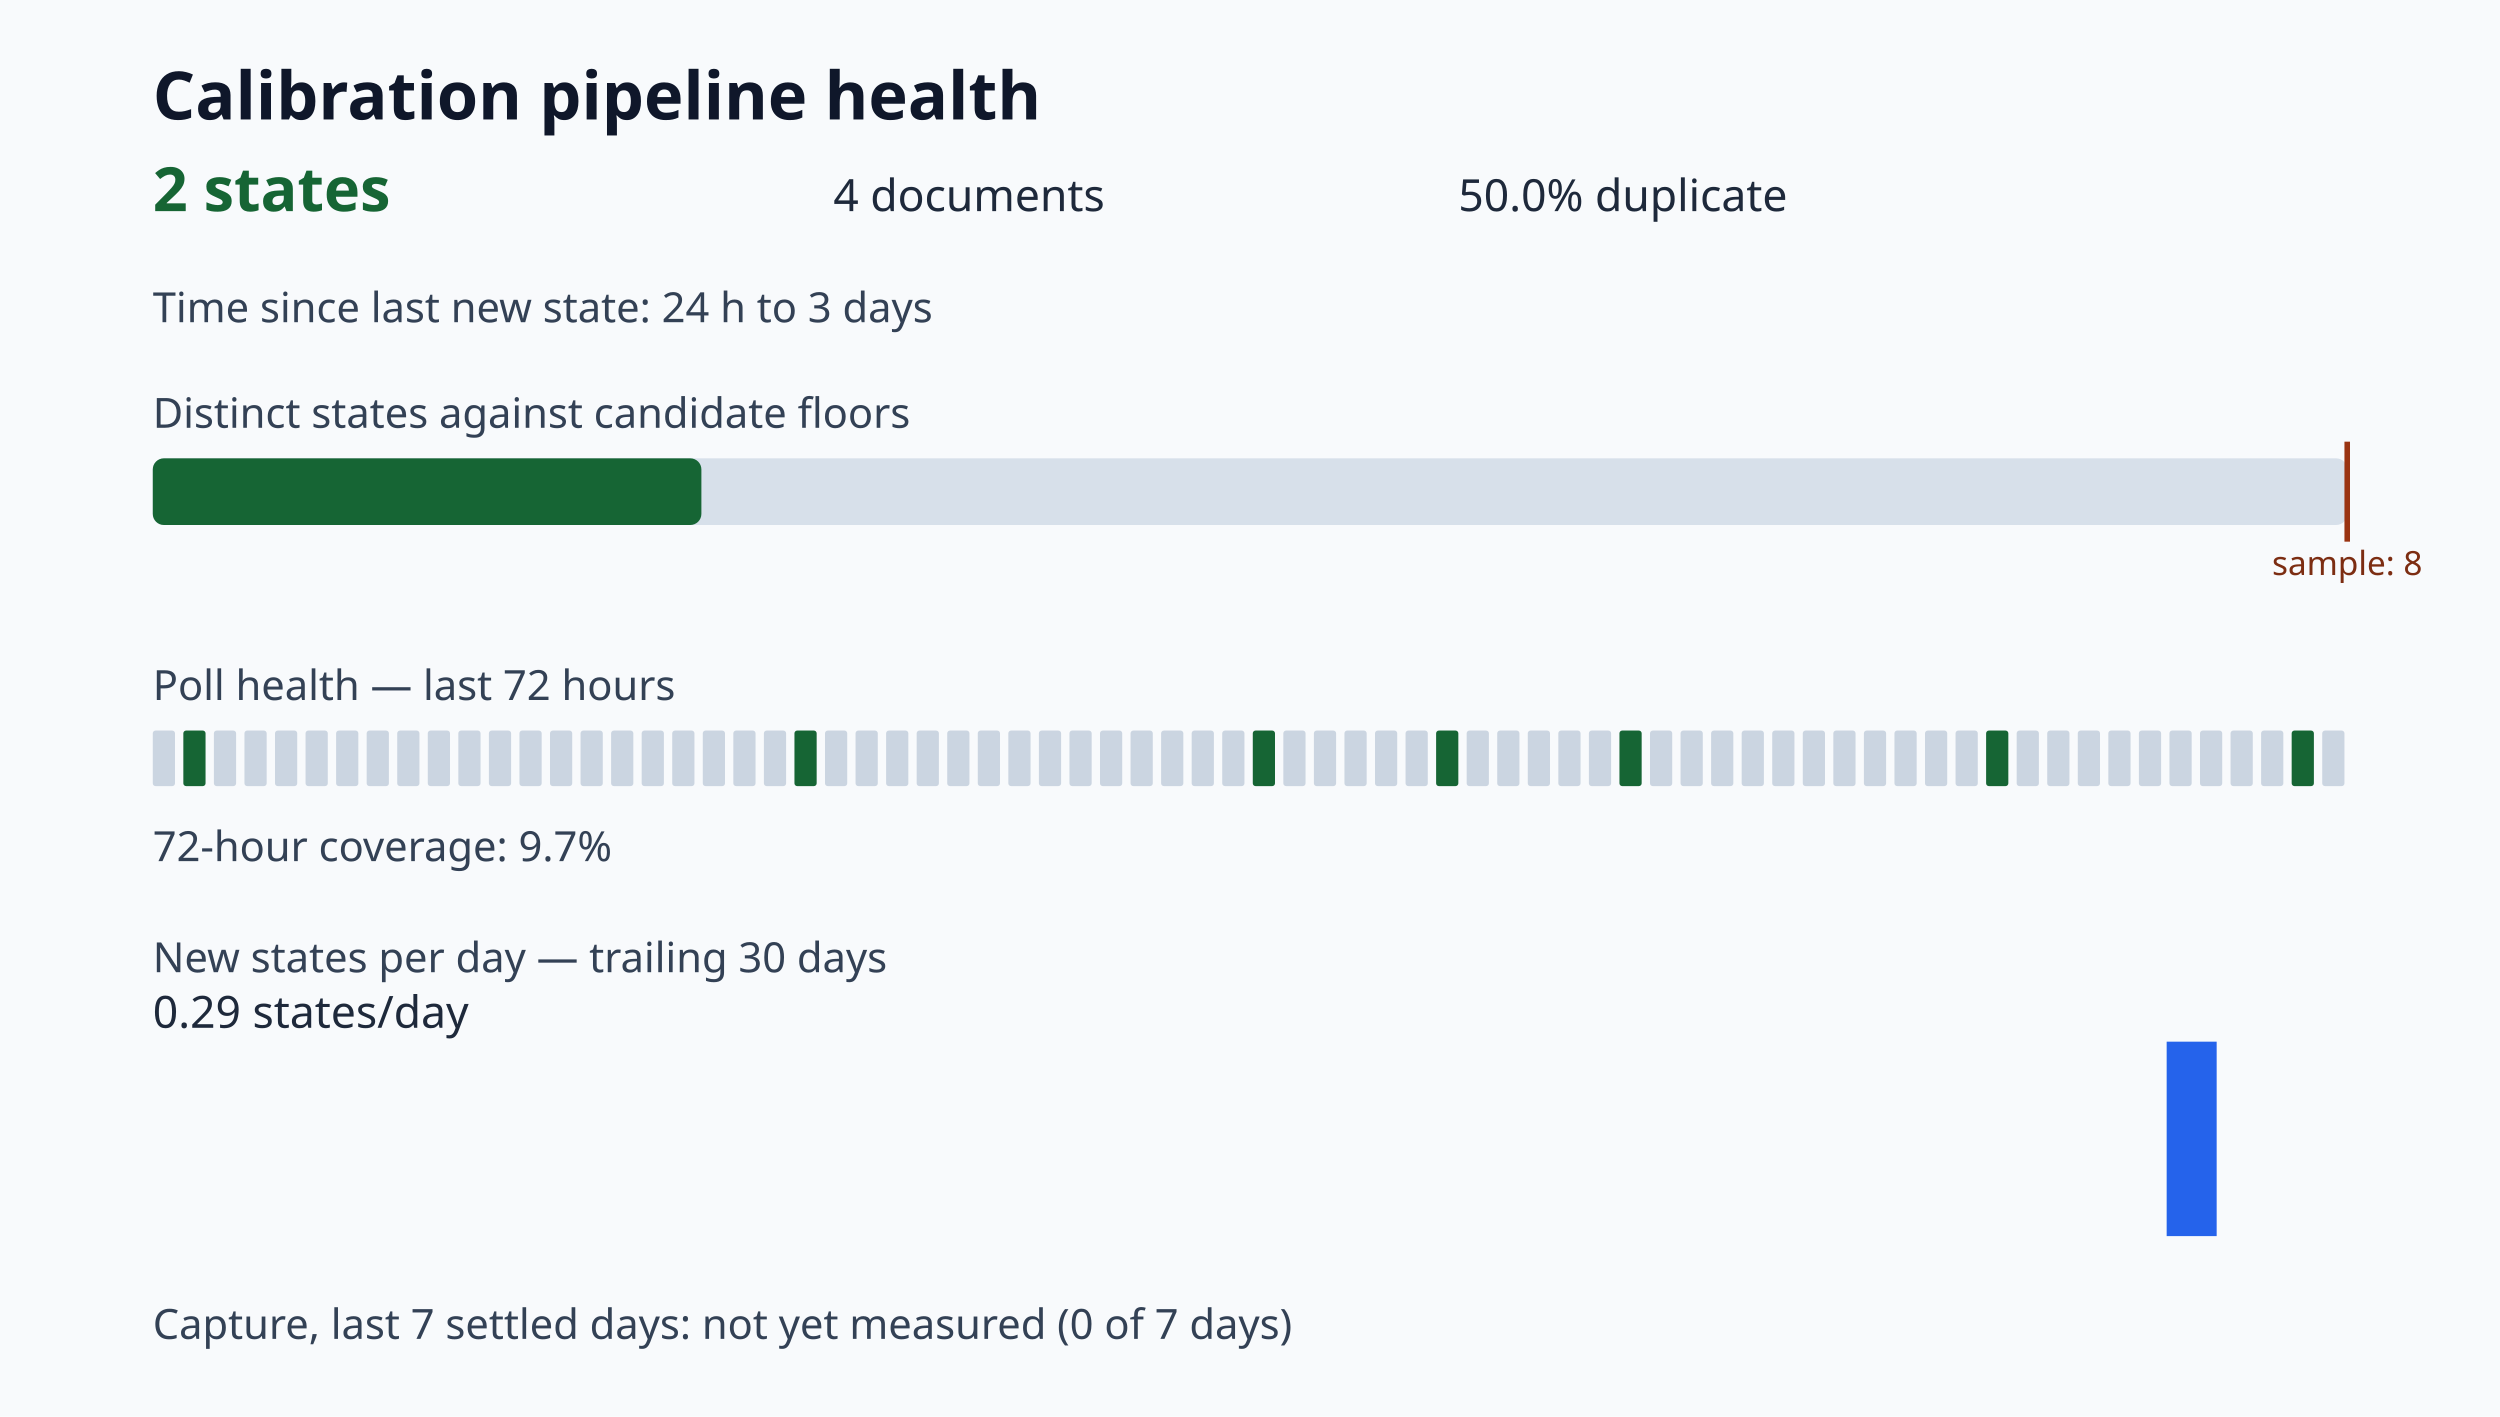
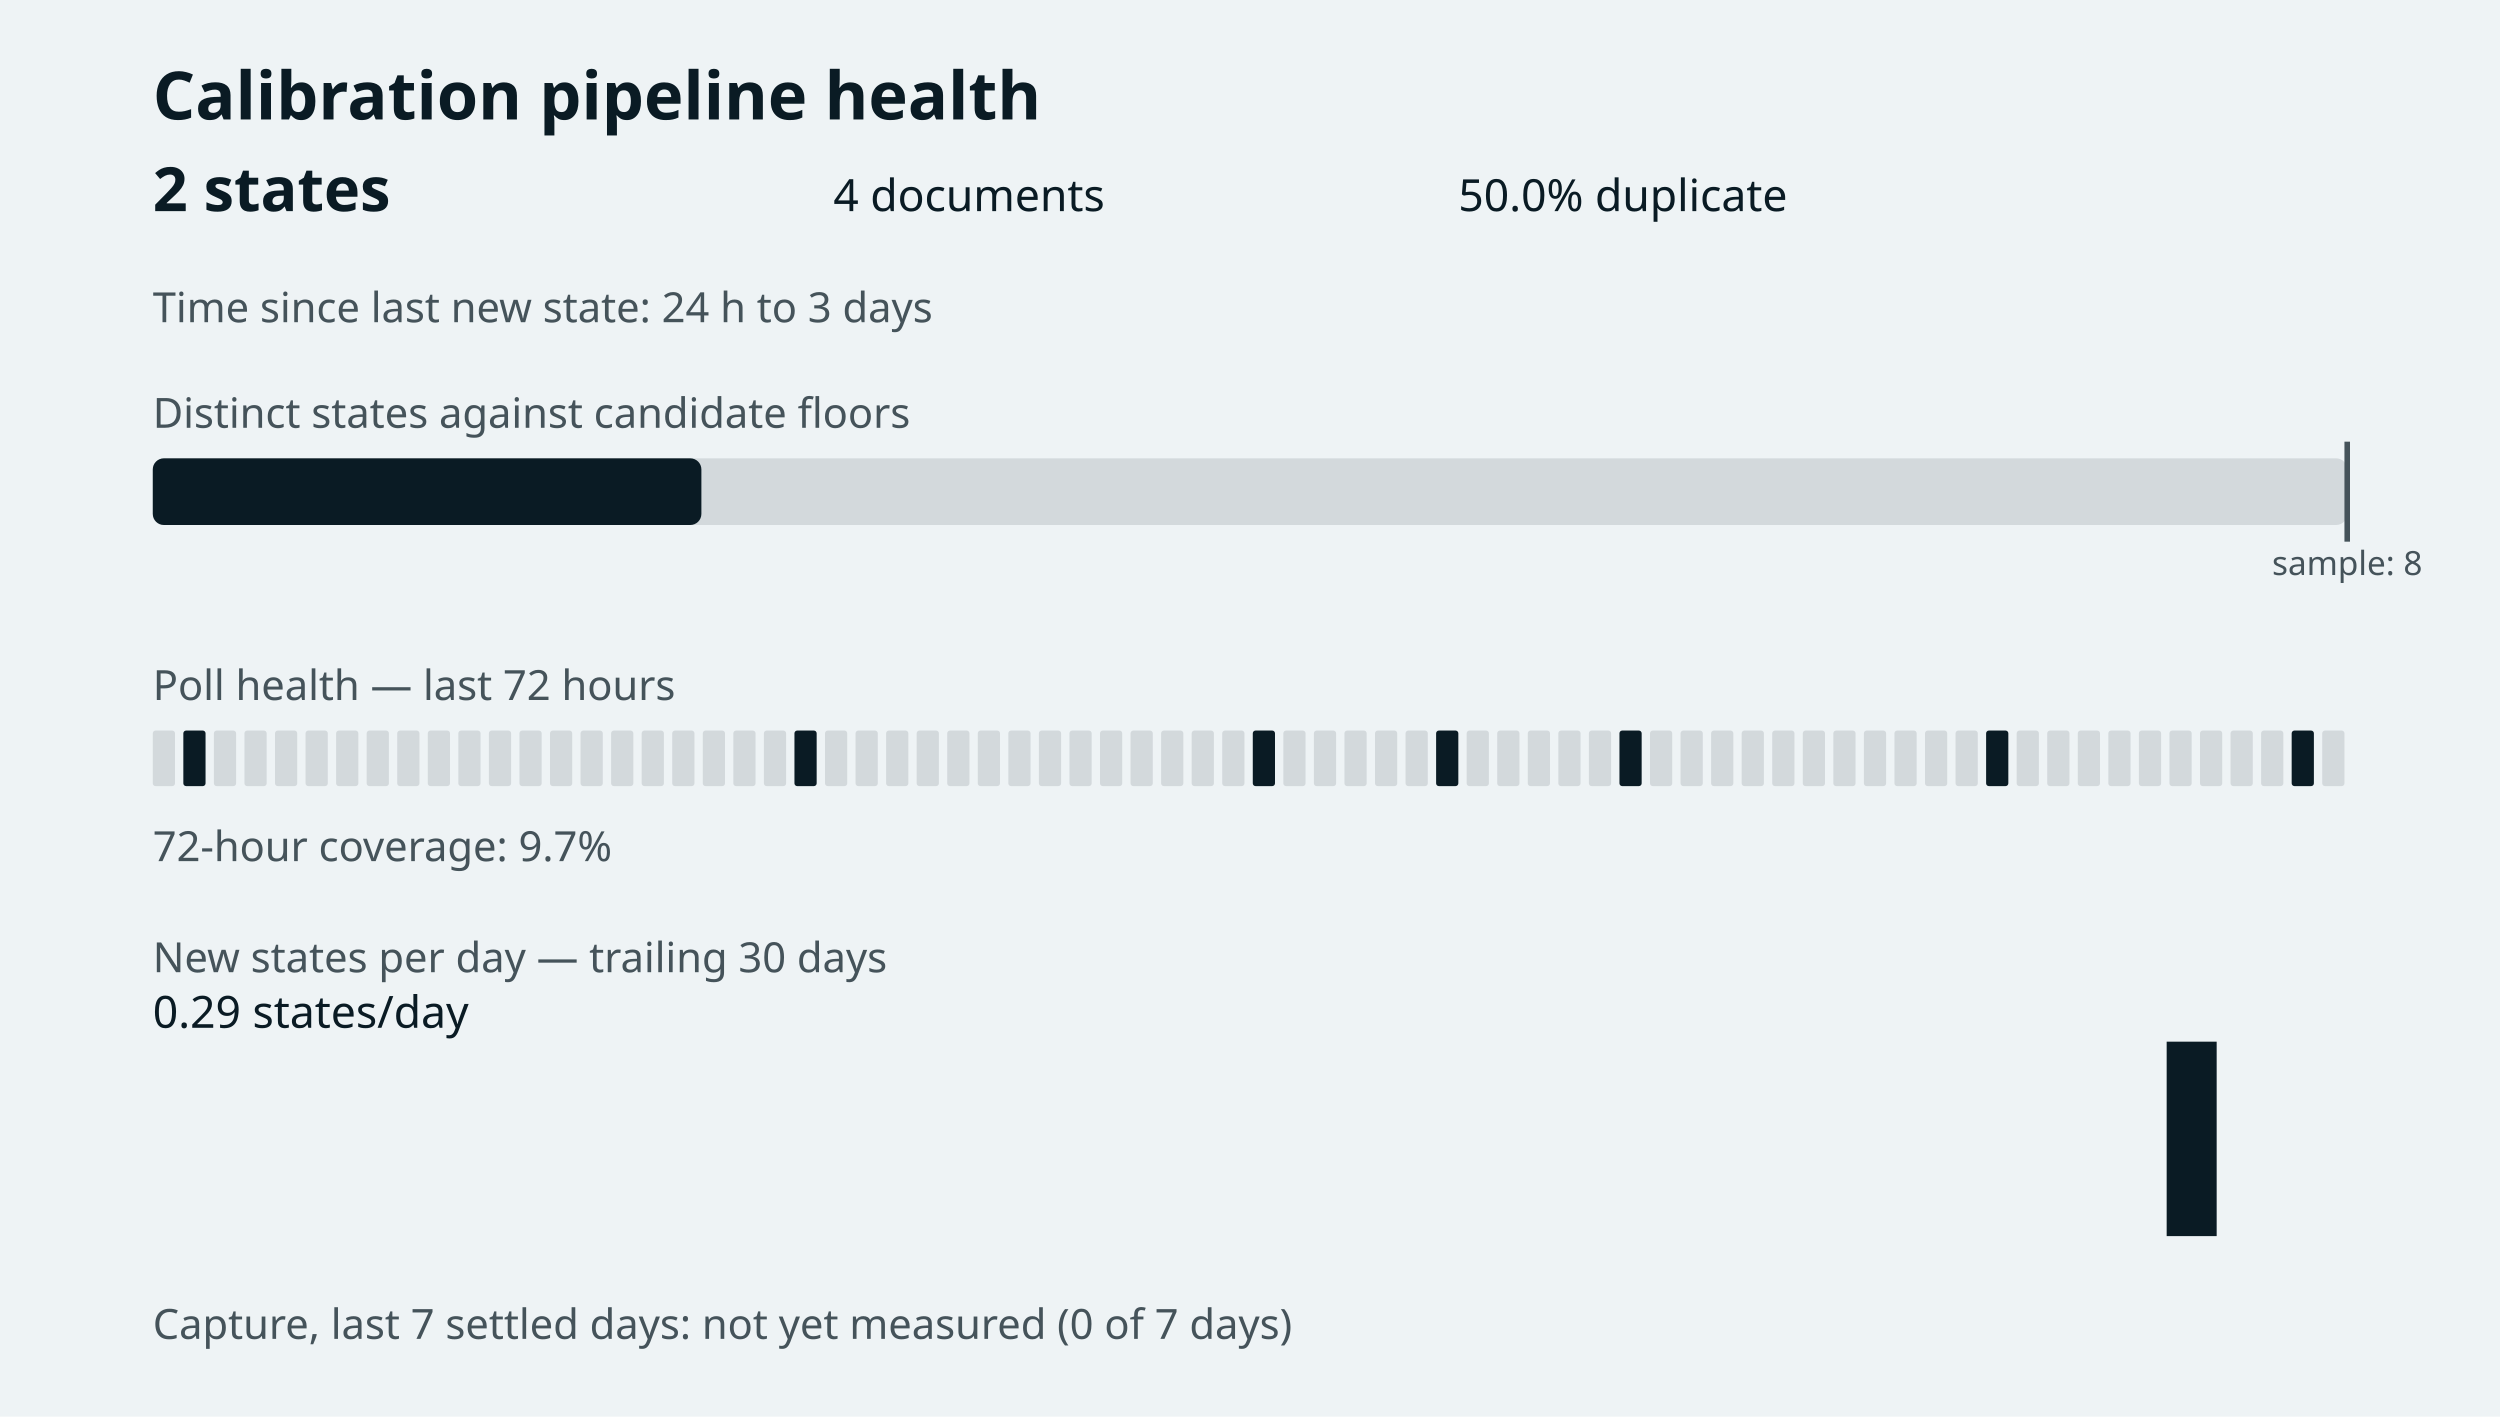
<svg xmlns="http://www.w3.org/2000/svg" viewBox="0 0 900 510" role="img" aria-label="Calibration pipeline health dashboard">
-   <style>.title{font:700 24px sans-serif;fill:#0f172a}.value{font:700 22px sans-serif;fill:#166534}.metric{font:16px sans-serif;fill:#1e293b}.label{font:15px sans-serif;fill:#334155}.tiny{font:12px sans-serif;fill:#7c2d12}</style>
-   <rect width="100%" height="100%" fill="#f8fafc" />
+   <style>.title{font:700 24px sans-serif;fill:#0A1B24}.value{font:700 22px sans-serif;fill:#0A1B24}.metric{font:16px sans-serif;fill:#0A1B24}.label{font:15px sans-serif;fill:#45535A}.tiny{font:12px sans-serif;fill:#45535A}</style>
+   <rect width="100%" height="100%" fill="#EEF3F5" />
  <text x="55" y="43" class="title">Calibration pipeline health</text>
  <text x="55" y="76" class="value">2 states</text>
  <text x="300" y="76" class="metric">4 documents</text>
  <text x="525" y="76" class="metric">50.0% duplicate</text>
  <text x="55" y="116" class="label">Time since last new state: 24 h to 3 days</text>
  <text x="55" y="154" class="label">Distinct states against candidate floors</text>
-   <rect x="55" y="165" width="790" height="24" rx="4" fill="#d7e0ea" />
-   <rect x="55" y="165" width="197.50" height="24" rx="4" fill="#166534" />
-   <path d="M845.00 159v36" stroke="#9a3412" stroke-width="2" />
+   <rect x="55" y="165" width="790" height="24" rx="4" fill="#D3D9DC" />
+   <rect x="55" y="165" width="197.50" height="24" rx="4" fill="#0A1B24" />
+   <path d="M845.00 159v36" stroke="#45535A" stroke-width="2" />
  <text x="845.00" y="207" class="tiny" text-anchor="middle">sample: 8</text>
  <text x="55" y="252" class="label">Poll health — last 72 hours</text>
-   <rect x="55" y="263" width="8" height="20" rx="1" fill="#cbd5e1" />
-   <rect x="66" y="263" width="8" height="20" rx="1" fill="#166534" />
-   <rect x="77" y="263" width="8" height="20" rx="1" fill="#cbd5e1" />
-   <rect x="88" y="263" width="8" height="20" rx="1" fill="#cbd5e1" />
-   <rect x="99" y="263" width="8" height="20" rx="1" fill="#cbd5e1" />
-   <rect x="110" y="263" width="8" height="20" rx="1" fill="#cbd5e1" />
-   <rect x="121" y="263" width="8" height="20" rx="1" fill="#cbd5e1" />
-   <rect x="132" y="263" width="8" height="20" rx="1" fill="#cbd5e1" />
-   <rect x="143" y="263" width="8" height="20" rx="1" fill="#cbd5e1" />
-   <rect x="154" y="263" width="8" height="20" rx="1" fill="#cbd5e1" />
-   <rect x="165" y="263" width="8" height="20" rx="1" fill="#cbd5e1" />
-   <rect x="176" y="263" width="8" height="20" rx="1" fill="#cbd5e1" />
-   <rect x="187" y="263" width="8" height="20" rx="1" fill="#cbd5e1" />
-   <rect x="198" y="263" width="8" height="20" rx="1" fill="#cbd5e1" />
-   <rect x="209" y="263" width="8" height="20" rx="1" fill="#cbd5e1" />
-   <rect x="220" y="263" width="8" height="20" rx="1" fill="#cbd5e1" />
-   <rect x="231" y="263" width="8" height="20" rx="1" fill="#cbd5e1" />
-   <rect x="242" y="263" width="8" height="20" rx="1" fill="#cbd5e1" />
-   <rect x="253" y="263" width="8" height="20" rx="1" fill="#cbd5e1" />
-   <rect x="264" y="263" width="8" height="20" rx="1" fill="#cbd5e1" />
-   <rect x="275" y="263" width="8" height="20" rx="1" fill="#cbd5e1" />
-   <rect x="286" y="263" width="8" height="20" rx="1" fill="#166534" />
-   <rect x="297" y="263" width="8" height="20" rx="1" fill="#cbd5e1" />
-   <rect x="308" y="263" width="8" height="20" rx="1" fill="#cbd5e1" />
-   <rect x="319" y="263" width="8" height="20" rx="1" fill="#cbd5e1" />
-   <rect x="330" y="263" width="8" height="20" rx="1" fill="#cbd5e1" />
-   <rect x="341" y="263" width="8" height="20" rx="1" fill="#cbd5e1" />
-   <rect x="352" y="263" width="8" height="20" rx="1" fill="#cbd5e1" />
-   <rect x="363" y="263" width="8" height="20" rx="1" fill="#cbd5e1" />
-   <rect x="374" y="263" width="8" height="20" rx="1" fill="#cbd5e1" />
-   <rect x="385" y="263" width="8" height="20" rx="1" fill="#cbd5e1" />
-   <rect x="396" y="263" width="8" height="20" rx="1" fill="#cbd5e1" />
-   <rect x="407" y="263" width="8" height="20" rx="1" fill="#cbd5e1" />
-   <rect x="418" y="263" width="8" height="20" rx="1" fill="#cbd5e1" />
-   <rect x="429" y="263" width="8" height="20" rx="1" fill="#cbd5e1" />
-   <rect x="440" y="263" width="8" height="20" rx="1" fill="#cbd5e1" />
-   <rect x="451" y="263" width="8" height="20" rx="1" fill="#166534" />
-   <rect x="462" y="263" width="8" height="20" rx="1" fill="#cbd5e1" />
-   <rect x="473" y="263" width="8" height="20" rx="1" fill="#cbd5e1" />
-   <rect x="484" y="263" width="8" height="20" rx="1" fill="#cbd5e1" />
-   <rect x="495" y="263" width="8" height="20" rx="1" fill="#cbd5e1" />
-   <rect x="506" y="263" width="8" height="20" rx="1" fill="#cbd5e1" />
-   <rect x="517" y="263" width="8" height="20" rx="1" fill="#166534" />
-   <rect x="528" y="263" width="8" height="20" rx="1" fill="#cbd5e1" />
-   <rect x="539" y="263" width="8" height="20" rx="1" fill="#cbd5e1" />
-   <rect x="550" y="263" width="8" height="20" rx="1" fill="#cbd5e1" />
-   <rect x="561" y="263" width="8" height="20" rx="1" fill="#cbd5e1" />
-   <rect x="572" y="263" width="8" height="20" rx="1" fill="#cbd5e1" />
-   <rect x="583" y="263" width="8" height="20" rx="1" fill="#166534" />
-   <rect x="594" y="263" width="8" height="20" rx="1" fill="#cbd5e1" />
-   <rect x="605" y="263" width="8" height="20" rx="1" fill="#cbd5e1" />
-   <rect x="616" y="263" width="8" height="20" rx="1" fill="#cbd5e1" />
-   <rect x="627" y="263" width="8" height="20" rx="1" fill="#cbd5e1" />
-   <rect x="638" y="263" width="8" height="20" rx="1" fill="#cbd5e1" />
-   <rect x="649" y="263" width="8" height="20" rx="1" fill="#cbd5e1" />
-   <rect x="660" y="263" width="8" height="20" rx="1" fill="#cbd5e1" />
-   <rect x="671" y="263" width="8" height="20" rx="1" fill="#cbd5e1" />
-   <rect x="682" y="263" width="8" height="20" rx="1" fill="#cbd5e1" />
-   <rect x="693" y="263" width="8" height="20" rx="1" fill="#cbd5e1" />
-   <rect x="704" y="263" width="8" height="20" rx="1" fill="#cbd5e1" />
-   <rect x="715" y="263" width="8" height="20" rx="1" fill="#166534" />
-   <rect x="726" y="263" width="8" height="20" rx="1" fill="#cbd5e1" />
-   <rect x="737" y="263" width="8" height="20" rx="1" fill="#cbd5e1" />
-   <rect x="748" y="263" width="8" height="20" rx="1" fill="#cbd5e1" />
-   <rect x="759" y="263" width="8" height="20" rx="1" fill="#cbd5e1" />
-   <rect x="770" y="263" width="8" height="20" rx="1" fill="#cbd5e1" />
-   <rect x="781" y="263" width="8" height="20" rx="1" fill="#cbd5e1" />
-   <rect x="792" y="263" width="8" height="20" rx="1" fill="#cbd5e1" />
-   <rect x="803" y="263" width="8" height="20" rx="1" fill="#cbd5e1" />
-   <rect x="814" y="263" width="8" height="20" rx="1" fill="#cbd5e1" />
-   <rect x="825" y="263" width="8" height="20" rx="1" fill="#166534" />
-   <rect x="836" y="263" width="8" height="20" rx="1" fill="#cbd5e1" />
+   <rect x="55" y="263" width="8" height="20" rx="1" fill="#D3D9DC" />
+   <rect x="66" y="263" width="8" height="20" rx="1" fill="#0A1B24" />
+   <rect x="77" y="263" width="8" height="20" rx="1" fill="#D3D9DC" />
+   <rect x="88" y="263" width="8" height="20" rx="1" fill="#D3D9DC" />
+   <rect x="99" y="263" width="8" height="20" rx="1" fill="#D3D9DC" />
+   <rect x="110" y="263" width="8" height="20" rx="1" fill="#D3D9DC" />
+   <rect x="121" y="263" width="8" height="20" rx="1" fill="#D3D9DC" />
+   <rect x="132" y="263" width="8" height="20" rx="1" fill="#D3D9DC" />
+   <rect x="143" y="263" width="8" height="20" rx="1" fill="#D3D9DC" />
+   <rect x="154" y="263" width="8" height="20" rx="1" fill="#D3D9DC" />
+   <rect x="165" y="263" width="8" height="20" rx="1" fill="#D3D9DC" />
+   <rect x="176" y="263" width="8" height="20" rx="1" fill="#D3D9DC" />
+   <rect x="187" y="263" width="8" height="20" rx="1" fill="#D3D9DC" />
+   <rect x="198" y="263" width="8" height="20" rx="1" fill="#D3D9DC" />
+   <rect x="209" y="263" width="8" height="20" rx="1" fill="#D3D9DC" />
+   <rect x="220" y="263" width="8" height="20" rx="1" fill="#D3D9DC" />
+   <rect x="231" y="263" width="8" height="20" rx="1" fill="#D3D9DC" />
+   <rect x="242" y="263" width="8" height="20" rx="1" fill="#D3D9DC" />
+   <rect x="253" y="263" width="8" height="20" rx="1" fill="#D3D9DC" />
+   <rect x="264" y="263" width="8" height="20" rx="1" fill="#D3D9DC" />
+   <rect x="275" y="263" width="8" height="20" rx="1" fill="#D3D9DC" />
+   <rect x="286" y="263" width="8" height="20" rx="1" fill="#0A1B24" />
+   <rect x="297" y="263" width="8" height="20" rx="1" fill="#D3D9DC" />
+   <rect x="308" y="263" width="8" height="20" rx="1" fill="#D3D9DC" />
+   <rect x="319" y="263" width="8" height="20" rx="1" fill="#D3D9DC" />
+   <rect x="330" y="263" width="8" height="20" rx="1" fill="#D3D9DC" />
+   <rect x="341" y="263" width="8" height="20" rx="1" fill="#D3D9DC" />
+   <rect x="352" y="263" width="8" height="20" rx="1" fill="#D3D9DC" />
+   <rect x="363" y="263" width="8" height="20" rx="1" fill="#D3D9DC" />
+   <rect x="374" y="263" width="8" height="20" rx="1" fill="#D3D9DC" />
+   <rect x="385" y="263" width="8" height="20" rx="1" fill="#D3D9DC" />
+   <rect x="396" y="263" width="8" height="20" rx="1" fill="#D3D9DC" />
+   <rect x="407" y="263" width="8" height="20" rx="1" fill="#D3D9DC" />
+   <rect x="418" y="263" width="8" height="20" rx="1" fill="#D3D9DC" />
+   <rect x="429" y="263" width="8" height="20" rx="1" fill="#D3D9DC" />
+   <rect x="440" y="263" width="8" height="20" rx="1" fill="#D3D9DC" />
+   <rect x="451" y="263" width="8" height="20" rx="1" fill="#0A1B24" />
+   <rect x="462" y="263" width="8" height="20" rx="1" fill="#D3D9DC" />
+   <rect x="473" y="263" width="8" height="20" rx="1" fill="#D3D9DC" />
+   <rect x="484" y="263" width="8" height="20" rx="1" fill="#D3D9DC" />
+   <rect x="495" y="263" width="8" height="20" rx="1" fill="#D3D9DC" />
+   <rect x="506" y="263" width="8" height="20" rx="1" fill="#D3D9DC" />
+   <rect x="517" y="263" width="8" height="20" rx="1" fill="#0A1B24" />
+   <rect x="528" y="263" width="8" height="20" rx="1" fill="#D3D9DC" />
+   <rect x="539" y="263" width="8" height="20" rx="1" fill="#D3D9DC" />
+   <rect x="550" y="263" width="8" height="20" rx="1" fill="#D3D9DC" />
+   <rect x="561" y="263" width="8" height="20" rx="1" fill="#D3D9DC" />
+   <rect x="572" y="263" width="8" height="20" rx="1" fill="#D3D9DC" />
+   <rect x="583" y="263" width="8" height="20" rx="1" fill="#0A1B24" />
+   <rect x="594" y="263" width="8" height="20" rx="1" fill="#D3D9DC" />
+   <rect x="605" y="263" width="8" height="20" rx="1" fill="#D3D9DC" />
+   <rect x="616" y="263" width="8" height="20" rx="1" fill="#D3D9DC" />
+   <rect x="627" y="263" width="8" height="20" rx="1" fill="#D3D9DC" />
+   <rect x="638" y="263" width="8" height="20" rx="1" fill="#D3D9DC" />
+   <rect x="649" y="263" width="8" height="20" rx="1" fill="#D3D9DC" />
+   <rect x="660" y="263" width="8" height="20" rx="1" fill="#D3D9DC" />
+   <rect x="671" y="263" width="8" height="20" rx="1" fill="#D3D9DC" />
+   <rect x="682" y="263" width="8" height="20" rx="1" fill="#D3D9DC" />
+   <rect x="693" y="263" width="8" height="20" rx="1" fill="#D3D9DC" />
+   <rect x="704" y="263" width="8" height="20" rx="1" fill="#D3D9DC" />
+   <rect x="715" y="263" width="8" height="20" rx="1" fill="#0A1B24" />
+   <rect x="726" y="263" width="8" height="20" rx="1" fill="#D3D9DC" />
+   <rect x="737" y="263" width="8" height="20" rx="1" fill="#D3D9DC" />
+   <rect x="748" y="263" width="8" height="20" rx="1" fill="#D3D9DC" />
+   <rect x="759" y="263" width="8" height="20" rx="1" fill="#D3D9DC" />
+   <rect x="770" y="263" width="8" height="20" rx="1" fill="#D3D9DC" />
+   <rect x="781" y="263" width="8" height="20" rx="1" fill="#D3D9DC" />
+   <rect x="792" y="263" width="8" height="20" rx="1" fill="#D3D9DC" />
+   <rect x="803" y="263" width="8" height="20" rx="1" fill="#D3D9DC" />
+   <rect x="814" y="263" width="8" height="20" rx="1" fill="#D3D9DC" />
+   <rect x="825" y="263" width="8" height="20" rx="1" fill="#0A1B24" />
+   <rect x="836" y="263" width="8" height="20" rx="1" fill="#D3D9DC" />
  <text x="55" y="310" class="label">72-hour coverage: 9.7%</text>
  <text x="55" y="350" class="label">New states per day — trailing 30 days</text>
-   <rect x="55" y="445.00" width="18" height="0.00" fill="#2563eb" />
-   <rect x="80" y="445.00" width="18" height="0.00" fill="#2563eb" />
-   <rect x="105" y="445.00" width="18" height="0.00" fill="#2563eb" />
-   <rect x="130" y="445.00" width="18" height="0.00" fill="#2563eb" />
-   <rect x="155" y="445.00" width="18" height="0.00" fill="#2563eb" />
-   <rect x="180" y="445.00" width="18" height="0.00" fill="#2563eb" />
-   <rect x="205" y="445.00" width="18" height="0.00" fill="#2563eb" />
-   <rect x="230" y="445.00" width="18" height="0.00" fill="#2563eb" />
-   <rect x="255" y="445.00" width="18" height="0.00" fill="#2563eb" />
-   <rect x="280" y="445.00" width="18" height="0.00" fill="#2563eb" />
-   <rect x="305" y="445.00" width="18" height="0.00" fill="#2563eb" />
-   <rect x="330" y="445.00" width="18" height="0.00" fill="#2563eb" />
-   <rect x="355" y="445.00" width="18" height="0.00" fill="#2563eb" />
-   <rect x="380" y="445.00" width="18" height="0.00" fill="#2563eb" />
-   <rect x="405" y="445.00" width="18" height="0.00" fill="#2563eb" />
-   <rect x="430" y="445.00" width="18" height="0.00" fill="#2563eb" />
-   <rect x="455" y="445.00" width="18" height="0.00" fill="#2563eb" />
-   <rect x="480" y="445.00" width="18" height="0.00" fill="#2563eb" />
-   <rect x="505" y="445.00" width="18" height="0.00" fill="#2563eb" />
-   <rect x="530" y="445.00" width="18" height="0.00" fill="#2563eb" />
-   <rect x="555" y="445.00" width="18" height="0.00" fill="#2563eb" />
-   <rect x="580" y="445.00" width="18" height="0.00" fill="#2563eb" />
-   <rect x="605" y="445.00" width="18" height="0.00" fill="#2563eb" />
-   <rect x="630" y="445.00" width="18" height="0.00" fill="#2563eb" />
-   <rect x="655" y="445.00" width="18" height="0.00" fill="#2563eb" />
-   <rect x="680" y="445.00" width="18" height="0.00" fill="#2563eb" />
-   <rect x="705" y="445.00" width="18" height="0.00" fill="#2563eb" />
-   <rect x="730" y="445.00" width="18" height="0.00" fill="#2563eb" />
-   <rect x="755" y="445.00" width="18" height="0.00" fill="#2563eb" />
-   <rect x="780" y="375.00" width="18" height="70.00" fill="#2563eb" />
+   <rect x="55" y="445.00" width="18" height="0.00" fill="#0A1B24" />
+   <rect x="80" y="445.00" width="18" height="0.00" fill="#0A1B24" />
+   <rect x="105" y="445.00" width="18" height="0.00" fill="#0A1B24" />
+   <rect x="130" y="445.00" width="18" height="0.00" fill="#0A1B24" />
+   <rect x="155" y="445.00" width="18" height="0.00" fill="#0A1B24" />
+   <rect x="180" y="445.00" width="18" height="0.00" fill="#0A1B24" />
+   <rect x="205" y="445.00" width="18" height="0.00" fill="#0A1B24" />
+   <rect x="230" y="445.00" width="18" height="0.00" fill="#0A1B24" />
+   <rect x="255" y="445.00" width="18" height="0.00" fill="#0A1B24" />
+   <rect x="280" y="445.00" width="18" height="0.00" fill="#0A1B24" />
+   <rect x="305" y="445.00" width="18" height="0.00" fill="#0A1B24" />
+   <rect x="330" y="445.00" width="18" height="0.00" fill="#0A1B24" />
+   <rect x="355" y="445.00" width="18" height="0.00" fill="#0A1B24" />
+   <rect x="380" y="445.00" width="18" height="0.00" fill="#0A1B24" />
+   <rect x="405" y="445.00" width="18" height="0.00" fill="#0A1B24" />
+   <rect x="430" y="445.00" width="18" height="0.00" fill="#0A1B24" />
+   <rect x="455" y="445.00" width="18" height="0.00" fill="#0A1B24" />
+   <rect x="480" y="445.00" width="18" height="0.00" fill="#0A1B24" />
+   <rect x="505" y="445.00" width="18" height="0.00" fill="#0A1B24" />
+   <rect x="530" y="445.00" width="18" height="0.00" fill="#0A1B24" />
+   <rect x="555" y="445.00" width="18" height="0.00" fill="#0A1B24" />
+   <rect x="580" y="445.00" width="18" height="0.00" fill="#0A1B24" />
+   <rect x="605" y="445.00" width="18" height="0.00" fill="#0A1B24" />
+   <rect x="630" y="445.00" width="18" height="0.00" fill="#0A1B24" />
+   <rect x="655" y="445.00" width="18" height="0.00" fill="#0A1B24" />
+   <rect x="680" y="445.00" width="18" height="0.00" fill="#0A1B24" />
+   <rect x="705" y="445.00" width="18" height="0.00" fill="#0A1B24" />
+   <rect x="730" y="445.00" width="18" height="0.00" fill="#0A1B24" />
+   <rect x="755" y="445.00" width="18" height="0.00" fill="#0A1B24" />
+   <rect x="780" y="375.00" width="18" height="70.00" fill="#0A1B24" />
  <text x="55" y="370" class="metric">0.29 states/day</text>
  <text x="55" y="482" class="label">Capture, last 7 settled days: not yet measured (0 of 7 days)</text>
</svg>
